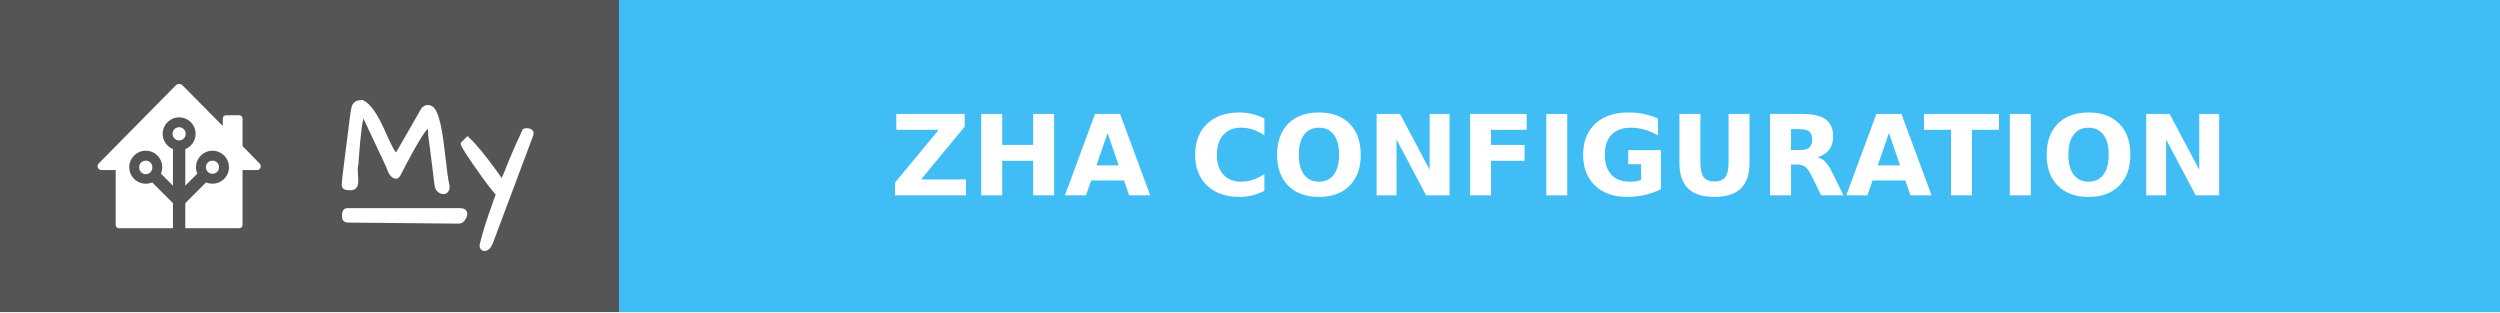
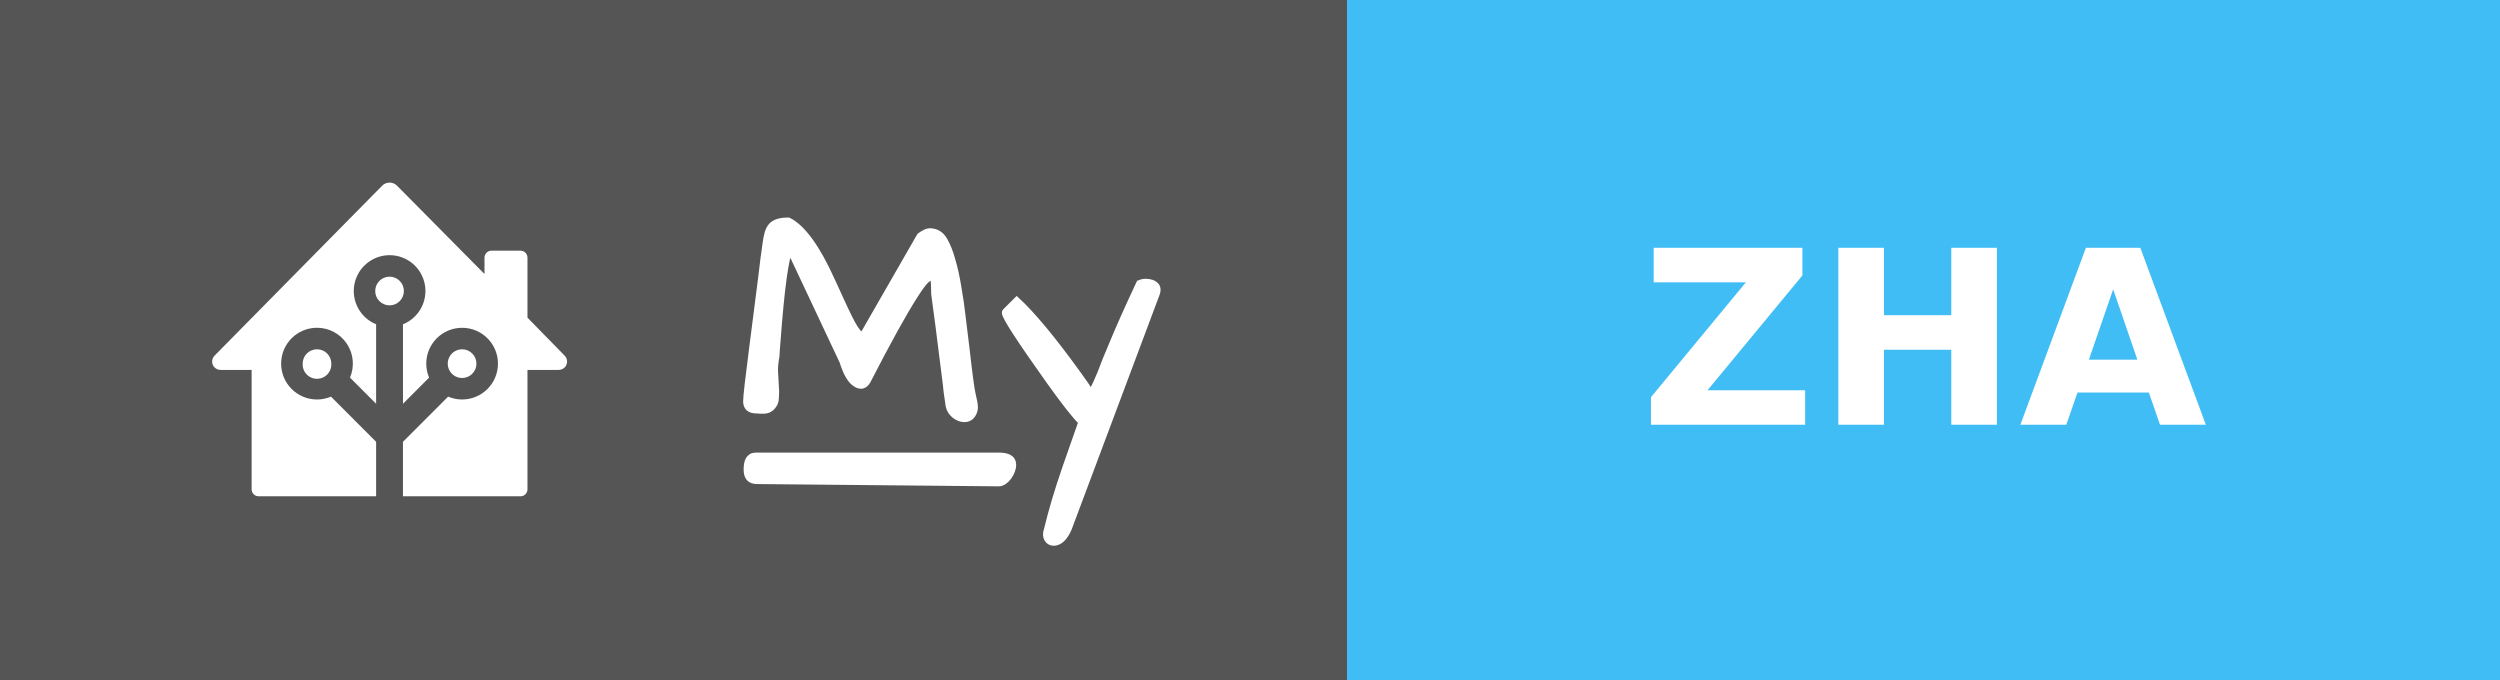
- <svg xmlns="http://www.w3.org/2000/svg" width="224" height="28" style="border-radius:4px" aria-label="MY: ZHA CONFIGURATION">
+ <svg xmlns="http://www.w3.org/2000/svg" width="103" height="28" style="border-radius:4px" aria-label="MY: ZHA">
  <g shape-rendering="crispEdges">
    <path fill="#555" d="M0 0h55.5v28H0z" />
-     <path fill="#41BDF5" d="M55.5 0H224v28H55.5z" />
+     <path fill="#41BDF5" d="M55.5 0H103v28H55.5z" />
  </g>
  <g fill="#fff" text-anchor="middle" font-family="Verdana,Geneva,DejaVu Sans,sans-serif" text-rendering="geometricPrecision" font-size="100">
    <path d="M16.047 7.523a.429.429 0 0 0-.303.129l-6.905 7.002a.343.343 0 0 0-.099.241.345.345 0 0 0 .346.345h1.281v4.92c0 .159.128.287.287.287h4.842v-2.245l-1.859-1.86a1.474 1.474 0 0 1-.577.117 1.477 1.477 0 0 1 0-2.955 1.476 1.476 0 0 1 1.36 2.054l1.076 1.077V13.36a1.478 1.478 0 0 1 .554-2.847 1.477 1.477 0 0 1 .553 2.847v3.275l1.076-1.077a1.475 1.475 0 0 1-.117-.577 1.477 1.477 0 1 1 1.477 1.478 1.474 1.474 0 0 1-.577-.118l-1.86 1.862v2.244h4.843a.286.286 0 0 0 .287-.287v-4.92h1.286a.346.346 0 0 0 .242-.098.345.345 0 0 0 .005-.488l-1.533-1.567v-2.47a.288.288 0 0 0-.287-.289h-1.197a.288.288 0 0 0-.287.288v.673L16.357 7.65a.43.43 0 0 0-.31-.128zm.003 3.876a.591.591 0 0 0 0 1.182.59.59 0 0 0 .59-.59.59.59 0 0 0-.59-.592zm-2.99 2.992a.59.59 0 0 0-.59.59.591.591 0 1 0 1.18 0 .59.59 0 0 0-.59-.59zm5.979 0a.591.591 0 1 0 .59.59.59.59 0 0 0-.59-.59z" />
    <g style="stroke-width:.3;stroke:#fff">
      <path d="m31.903 15.27.048.872q0 .072-.012.263 0 .191-.143.347-.132.143-.335.143-.192 0-.3-.012-.394 0-.394-.347 0-.287.263-2.307.263-2.032.335-2.618l.12-.98q.06-.407.083-.598.024-.192.072-.383.048-.191.144-.31.179-.228.693-.228.86.43 1.77 2.44.645 1.434.86 1.816.215.383.419.526l2.39-4.16q.252-.18.383-.18.383 0 .586.347.203.347.335.85.143.49.239 1.087.107.598.18 1.255.083.646.155 1.268.167 1.494.25 1.876.096.383.096.55 0 .156-.107.311-.108.144-.3.144-.19 0-.382-.144-.191-.155-.239-.37-.036-.227-.084-.586-.035-.359-.095-.801-.06-.454-.12-.945-.06-.502-.12-.956l-.107-.801-.072-.538q0-.24-.012-.442-.012-.204-.095-.251-.084-.048-.263.12-.168.155-.478.645-.67 1.04-1.937 3.503-.168.298-.443.131-.322-.18-.55-.92l-2.2-4.675q-.286.574-.525 3.802-.036.394-.048.67-.06.298-.06.585zM44.007 21.773q-.251.562-.598.562-.168 0-.251-.156-.072-.143 0-.346.263-1.112.753-2.535.502-1.423.67-1.913-.419-.418-1.316-1.674-1.84-2.582-1.84-2.833 0-.012.011-.024l.455-.454q.944.873 2.462 2.965.383.526.61.884.251-.502.395-.86l.227-.586.25-.598q.407-.992 1.125-2.522.107-.048.227-.048.299 0 .43.155.048.06.048.144 0 .071-.024.143zM31.14 18.797h10.006c.28 0 .57.055.57.357s-.29.735-.57.733l-9.962-.094c-.28-.003-.396-.15-.396-.451 0-.302.073-.545.353-.545z" />
    </g>
-     <text x="1397.5" y="175" font-weight="bold" transform="scale(.1)" textLength="1445">ZHA CONFIGURATION</text>
+     <text x="792.5" y="175" font-weight="bold" transform="scale(.1)" textLength="235">ZHA</text>
  </g>
</svg>
